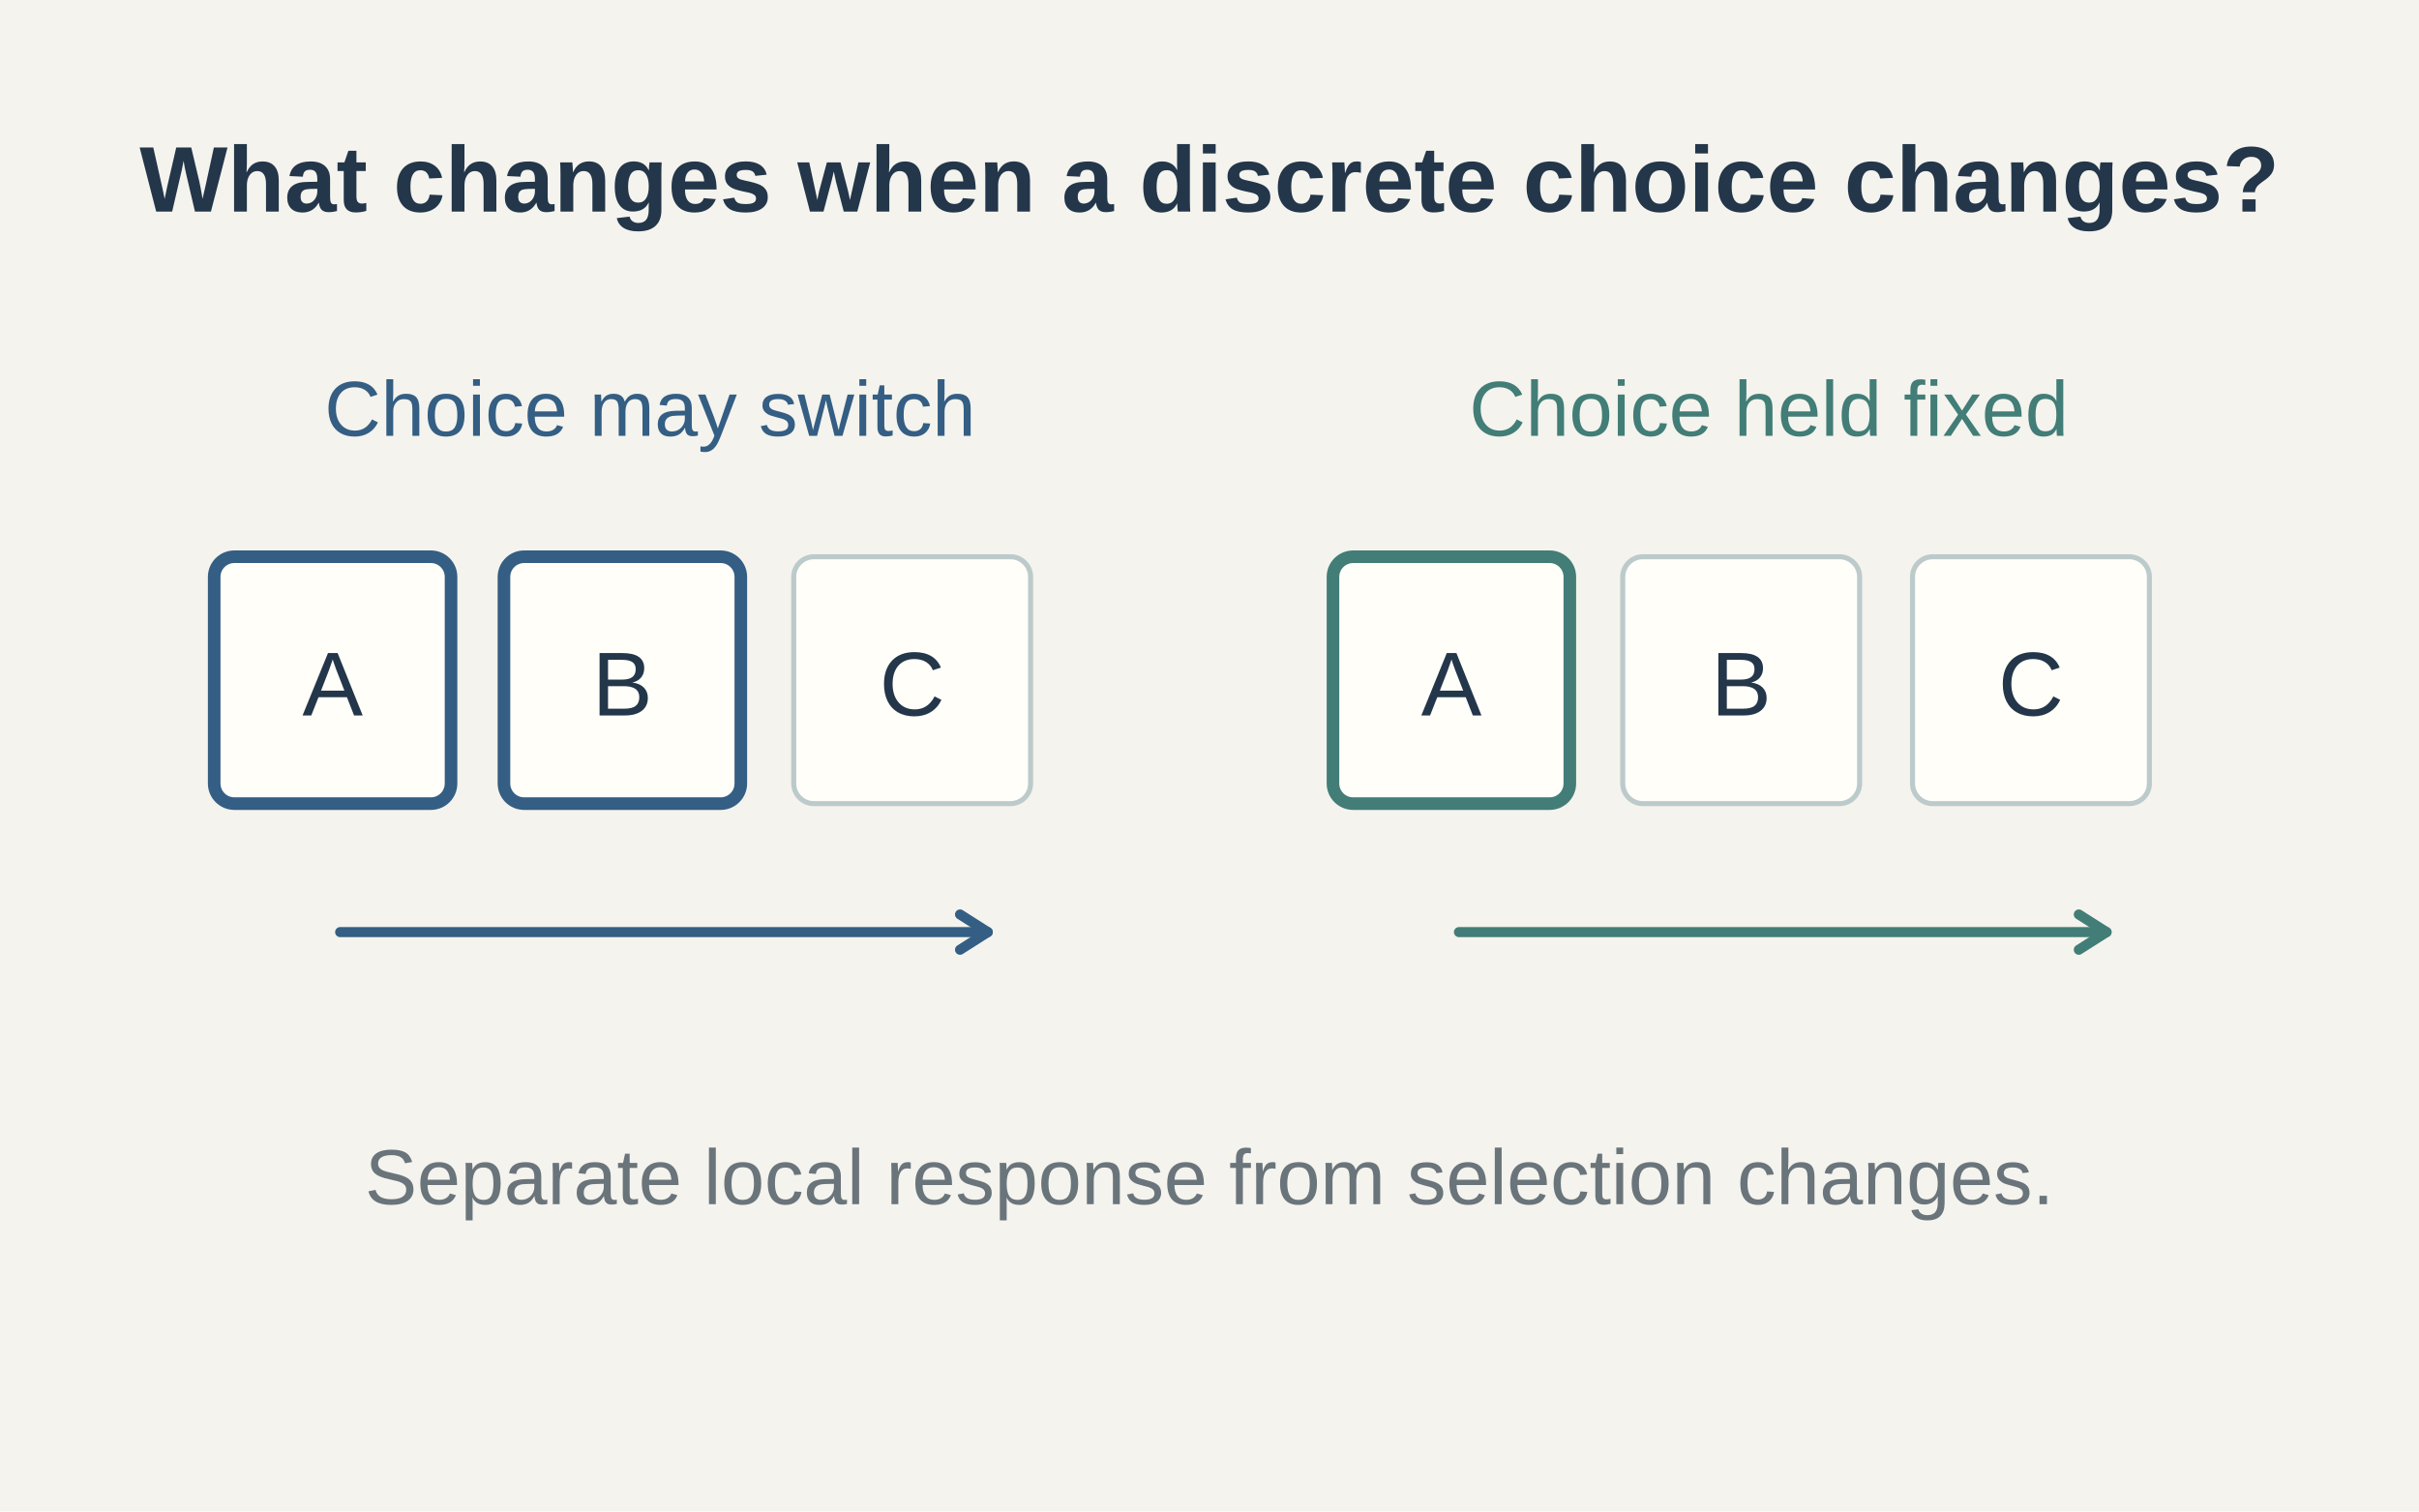
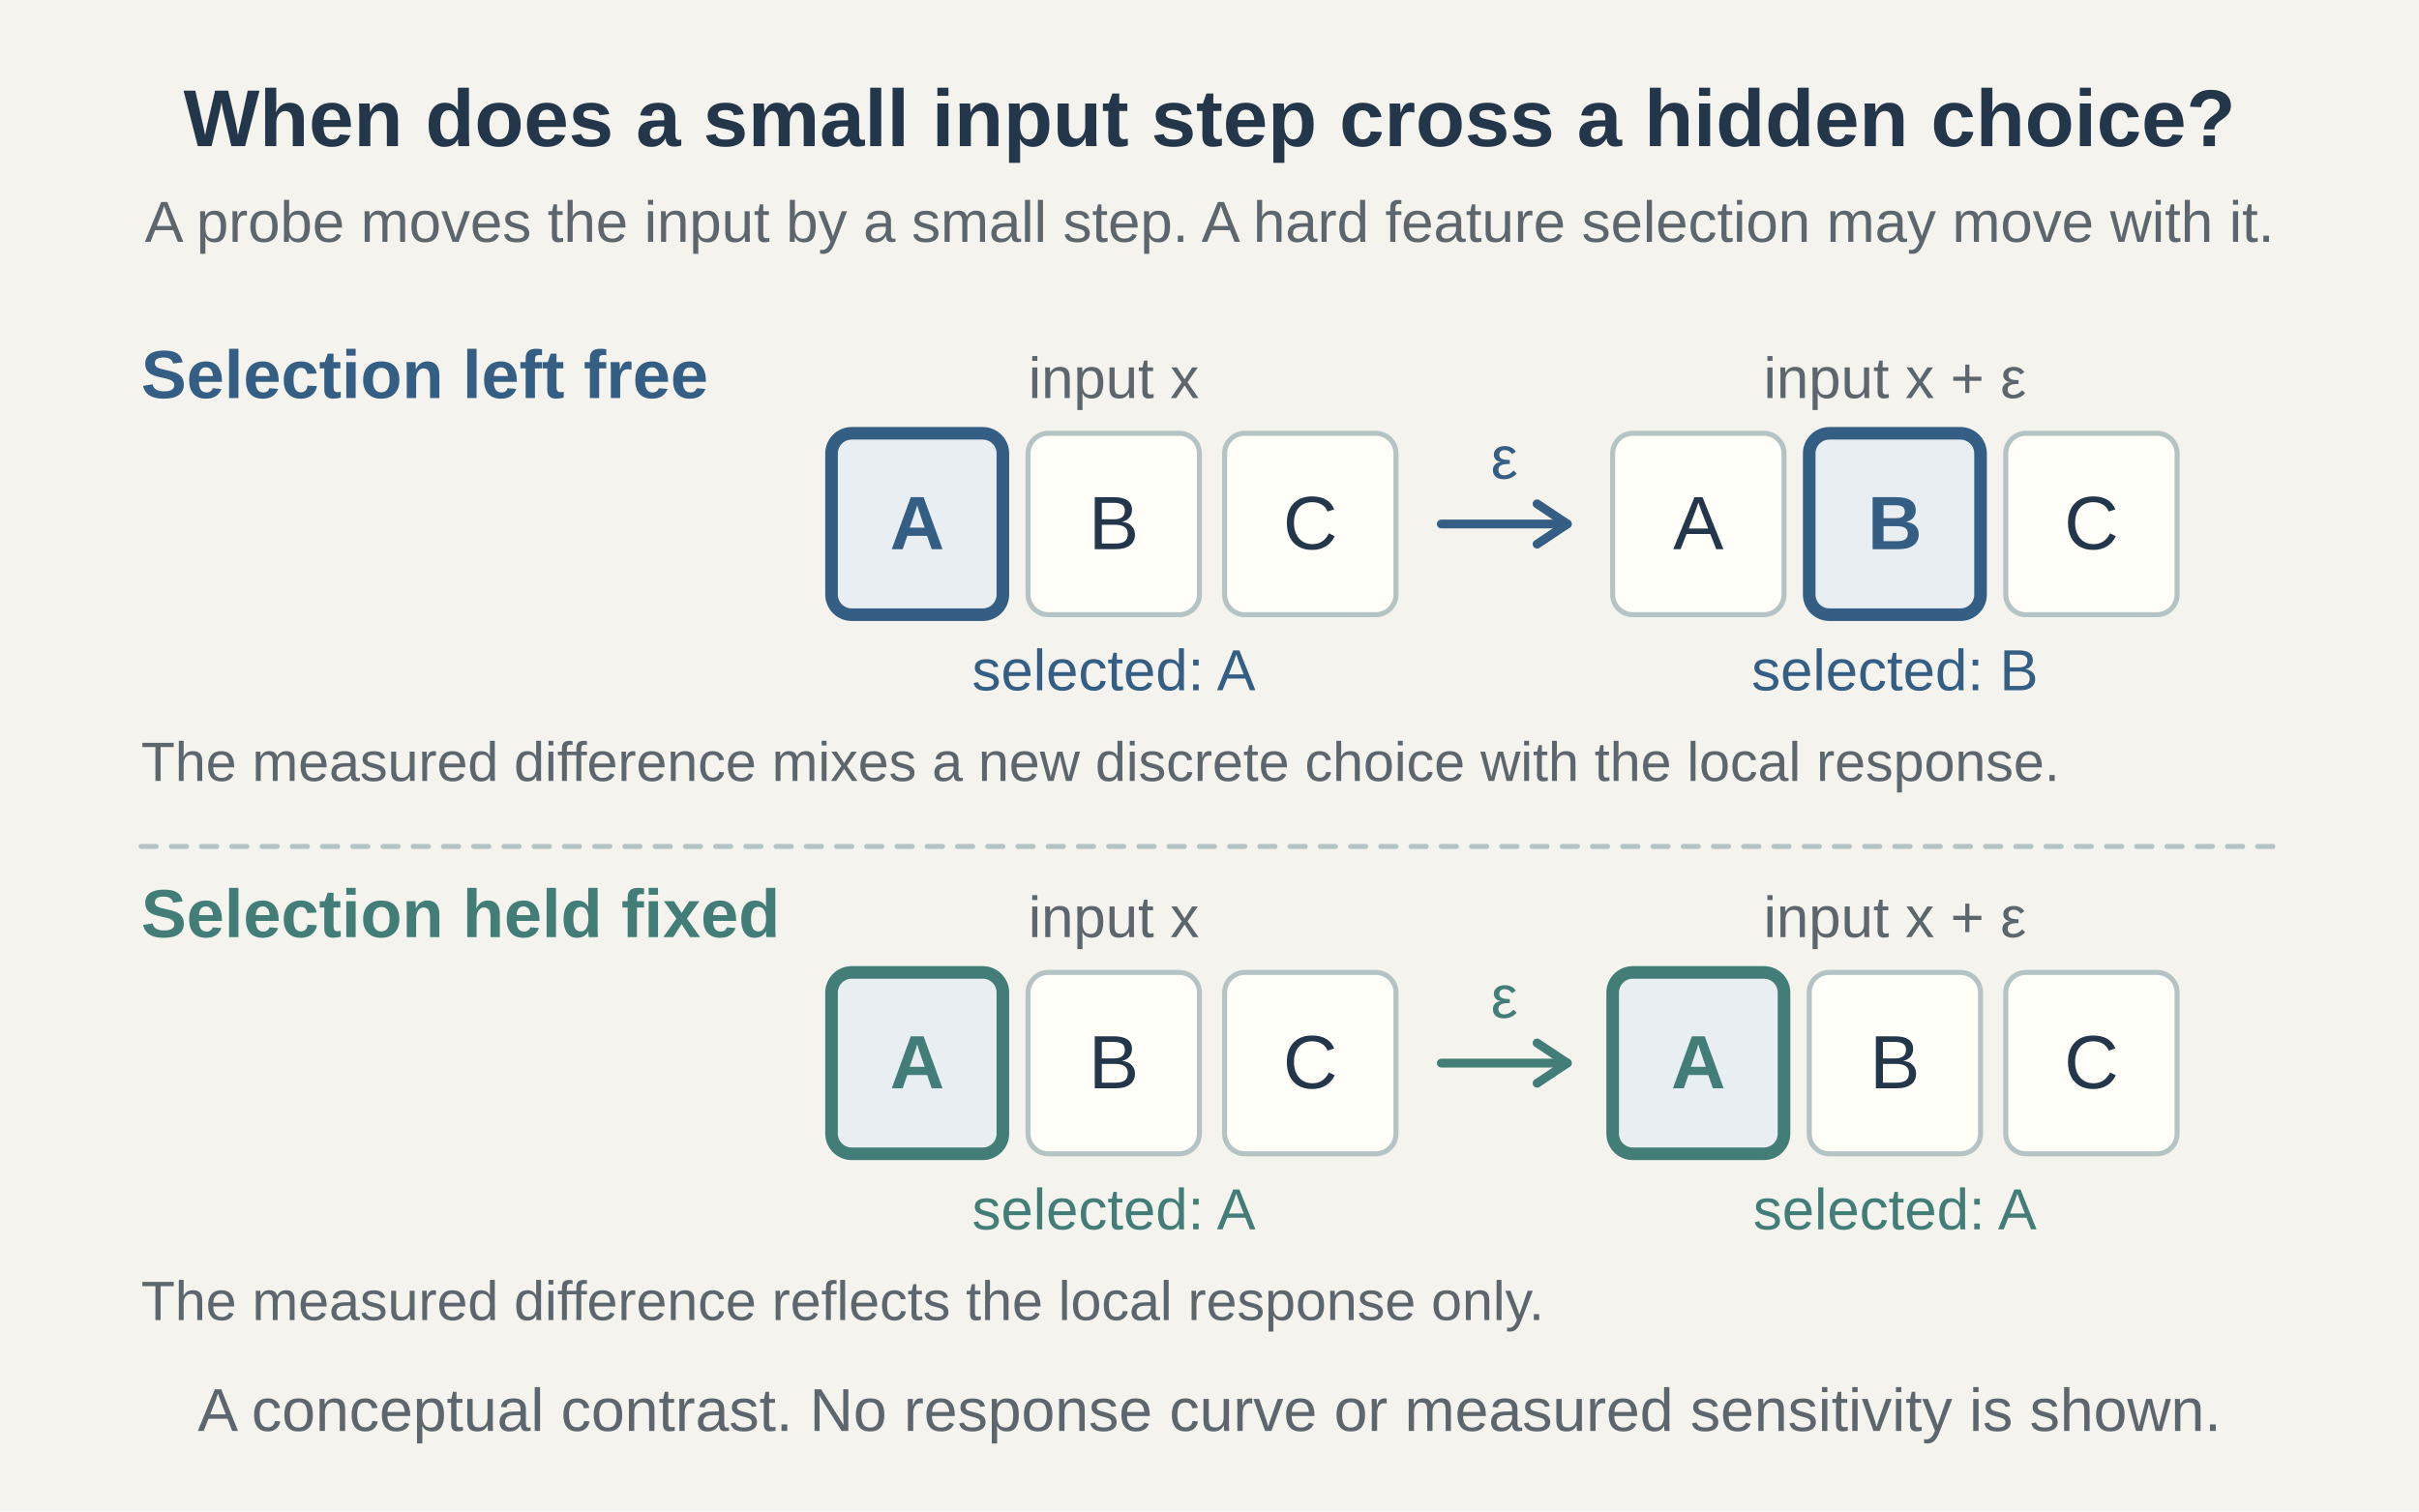
<svg xmlns="http://www.w3.org/2000/svg" width="960" height="600" viewBox="0 0 960 600" role="img" aria-labelledby="title desc">
  <rect width="960" height="600" fill="#f4f3ed" />
  <g font-family="Arial, Helvetica, sans-serif">
-     <text x="480" y="84" font-size="37" fill="#23364a" text-anchor="middle" font-weight="600">What changes when a discrete choice changes?</text>
-     <text x="258" y="173" font-size="31" fill="#345e83" text-anchor="middle" font-weight="400">Choice may switch</text>
-     <text x="702" y="173" font-size="31" fill="#427d77" text-anchor="middle" font-weight="400">Choice held fixed</text>
-     <rect x="85" y="221" width="94" height="98" rx="8" fill="#fffef9" stroke="#bccacb" stroke-width="2" />
-     <text x="132" y="284" font-size="36" fill="#23364a" text-anchor="middle" font-weight="400">A</text>
-     <rect x="200" y="221" width="94" height="98" rx="8" fill="#fffef9" stroke="#bccacb" stroke-width="2" />
-     <text x="247" y="284" font-size="36" fill="#23364a" text-anchor="middle" font-weight="400">B</text>
-     <rect x="315" y="221" width="94" height="98" rx="8" fill="#fffef9" stroke="#bccacb" stroke-width="2" />
-     <text x="362" y="284" font-size="36" fill="#23364a" text-anchor="middle" font-weight="400">C</text>
-     <rect x="529" y="221" width="94" height="98" rx="8" fill="#fffef9" stroke="#bccacb" stroke-width="2" />
-     <text x="576" y="284" font-size="36" fill="#23364a" text-anchor="middle" font-weight="400">A</text>
-     <rect x="644" y="221" width="94" height="98" rx="8" fill="#fffef9" stroke="#bccacb" stroke-width="2" />
-     <text x="691" y="284" font-size="36" fill="#23364a" text-anchor="middle" font-weight="400">B</text>
-     <rect x="759" y="221" width="94" height="98" rx="8" fill="#fffef9" stroke="#bccacb" stroke-width="2" />
-     <text x="806" y="284" font-size="36" fill="#23364a" text-anchor="middle" font-weight="400">C</text>
-     <rect x="85" y="221" width="94" height="98" rx="8" fill="none" stroke="#345e83" stroke-width="5" />
-     <rect x="200" y="221" width="94" height="98" rx="8" fill="none" stroke="#345e83" stroke-width="5" />
-     <rect x="529" y="221" width="94" height="98" rx="8" fill="none" stroke="#427d77" stroke-width="5" />
-     <path d="M135,370 L392,370" fill="none" stroke="#345e83" stroke-width="4" stroke-linecap="round" />
-     <path d="M381,363 L392,370 L381,377" fill="none" stroke="#345e83" stroke-width="4" stroke-linecap="round" stroke-linejoin="round" />
-     <path d="M579,370 L836,370" fill="none" stroke="#427d77" stroke-width="4" stroke-linecap="round" />
-     <path d="M825,363 L836,370 L825,377" fill="none" stroke="#427d77" stroke-width="4" stroke-linecap="round" stroke-linejoin="round" />
-     <text x="480" y="478" font-size="31" fill="#6a747b" text-anchor="middle" font-weight="400">Separate local response from selection changes.</text>
+     <text x="480" y="58" font-size="32" fill="#23364a" text-anchor="middle" font-weight="600" font-style="normal">When does a small input step cross a hidden choice?</text>
+     <text x="480" y="96" font-size="23" fill="#5d666d" text-anchor="middle" font-weight="400" font-style="normal">A probe moves the input by a small step. A hard feature selection may move with it.</text>
+     <text x="56" y="158" font-size="27" fill="#345e83" text-anchor="start" font-weight="600" font-style="normal">Selection left free</text>
+     <text x="442" y="158" font-size="23" fill="#5d666d" text-anchor="middle" font-weight="400" font-style="normal">input x</text>
+     <rect x="330" y="172" width="68" height="72" rx="8" fill="#e8eef1" stroke="#b4c3c4" stroke-width="2" />
+     <text x="364" y="218" font-size="30" fill="#345e83" text-anchor="middle" font-weight="600" font-style="normal">A</text>
+     <rect x="330" y="172" width="68" height="72" rx="8" fill="none" stroke="#345e83" stroke-width="5" />
+     <rect x="408" y="172" width="68" height="72" rx="8" fill="#fffef9" stroke="#b4c3c4" stroke-width="2" />
+     <text x="442" y="218" font-size="30" fill="#23364a" text-anchor="middle" font-weight="400" font-style="normal">B</text>
+     <rect x="486" y="172" width="68" height="72" rx="8" fill="#fffef9" stroke="#b4c3c4" stroke-width="2" />
+     <text x="520" y="218" font-size="30" fill="#23364a" text-anchor="middle" font-weight="400" font-style="normal">C</text>
+     <text x="442" y="274" font-size="23" fill="#345e83" text-anchor="middle" font-weight="400" font-style="normal">selected: A</text>
+     <text x="752" y="158" font-size="23" fill="#5d666d" text-anchor="middle" font-weight="400" font-style="normal">input x + ε</text>
+     <rect x="640" y="172" width="68" height="72" rx="8" fill="#fffef9" stroke="#b4c3c4" stroke-width="2" />
+     <text x="674" y="218" font-size="30" fill="#23364a" text-anchor="middle" font-weight="400" font-style="normal">A</text>
+     <rect x="718" y="172" width="68" height="72" rx="8" fill="#e8eef1" stroke="#b4c3c4" stroke-width="2" />
+     <text x="752" y="218" font-size="30" fill="#345e83" text-anchor="middle" font-weight="600" font-style="normal">B</text>
+     <rect x="718" y="172" width="68" height="72" rx="8" fill="none" stroke="#345e83" stroke-width="5" />
+     <rect x="796" y="172" width="68" height="72" rx="8" fill="#fffef9" stroke="#b4c3c4" stroke-width="2" />
+     <text x="830" y="218" font-size="30" fill="#23364a" text-anchor="middle" font-weight="400" font-style="normal">C</text>
+     <text x="752" y="274" font-size="23" fill="#345e83" text-anchor="middle" font-weight="400" font-style="normal">selected: B</text>
+     <path d="M572,208 L622,208" fill="none" stroke="#345e83" stroke-width="3.5" stroke-linecap="round" stroke-linejoin="round" />
+     <path d="M610,200 L622,208 L610,216" fill="none" stroke="#345e83" stroke-width="3.5" stroke-linecap="round" stroke-linejoin="round" />
+     <text x="597" y="190" font-size="24" fill="#345e83" text-anchor="middle" font-weight="400" font-style="normal">ε</text>
+     <text x="56" y="310" font-size="22" fill="#5d666d" text-anchor="start" font-weight="400" font-style="normal">The measured difference mixes a new discrete choice with the local response.</text>
+     <text x="56" y="372" font-size="27" fill="#427d77" text-anchor="start" font-weight="600" font-style="normal">Selection held fixed</text>
+     <text x="442" y="372" font-size="23" fill="#5d666d" text-anchor="middle" font-weight="400" font-style="normal">input x</text>
+     <rect x="330" y="386" width="68" height="72" rx="8" fill="#e8eef1" stroke="#b4c3c4" stroke-width="2" />
+     <text x="364" y="432" font-size="30" fill="#427d77" text-anchor="middle" font-weight="600" font-style="normal">A</text>
+     <rect x="330" y="386" width="68" height="72" rx="8" fill="none" stroke="#427d77" stroke-width="5" />
+     <rect x="408" y="386" width="68" height="72" rx="8" fill="#fffef9" stroke="#b4c3c4" stroke-width="2" />
+     <text x="442" y="432" font-size="30" fill="#23364a" text-anchor="middle" font-weight="400" font-style="normal">B</text>
+     <rect x="486" y="386" width="68" height="72" rx="8" fill="#fffef9" stroke="#b4c3c4" stroke-width="2" />
+     <text x="520" y="432" font-size="30" fill="#23364a" text-anchor="middle" font-weight="400" font-style="normal">C</text>
+     <text x="442" y="488" font-size="23" fill="#427d77" text-anchor="middle" font-weight="400" font-style="normal">selected: A</text>
+     <text x="752" y="372" font-size="23" fill="#5d666d" text-anchor="middle" font-weight="400" font-style="normal">input x + ε</text>
+     <rect x="640" y="386" width="68" height="72" rx="8" fill="#e8eef1" stroke="#b4c3c4" stroke-width="2" />
+     <text x="674" y="432" font-size="30" fill="#427d77" text-anchor="middle" font-weight="600" font-style="normal">A</text>
+     <rect x="640" y="386" width="68" height="72" rx="8" fill="none" stroke="#427d77" stroke-width="5" />
+     <rect x="718" y="386" width="68" height="72" rx="8" fill="#fffef9" stroke="#b4c3c4" stroke-width="2" />
+     <text x="752" y="432" font-size="30" fill="#23364a" text-anchor="middle" font-weight="400" font-style="normal">B</text>
+     <rect x="796" y="386" width="68" height="72" rx="8" fill="#fffef9" stroke="#b4c3c4" stroke-width="2" />
+     <text x="830" y="432" font-size="30" fill="#23364a" text-anchor="middle" font-weight="400" font-style="normal">C</text>
+     <text x="752" y="488" font-size="23" fill="#427d77" text-anchor="middle" font-weight="400" font-style="normal">selected: A</text>
+     <path d="M572,422 L622,422" fill="none" stroke="#427d77" stroke-width="3.5" stroke-linecap="round" stroke-linejoin="round" />
+     <path d="M610,414 L622,422 L610,430" fill="none" stroke="#427d77" stroke-width="3.5" stroke-linecap="round" stroke-linejoin="round" />
+     <text x="597" y="404" font-size="24" fill="#427d77" text-anchor="middle" font-weight="400" font-style="normal">ε</text>
+     <text x="56" y="524" font-size="22" fill="#5d666d" text-anchor="start" font-weight="400" font-style="normal">The measured difference reflects the local response only.</text>
+     <path d="M56,336 L904,336" fill="none" stroke="#b4c3c4" stroke-width="2" stroke-linecap="round" stroke-linejoin="round" stroke-dasharray="6 6" />
+     <text x="480" y="568" font-size="24" fill="#5d666d" text-anchor="middle" font-weight="400" font-style="normal">A conceptual contrast. No response curve or measured sensitivity is shown.</text>
  </g>
</svg>
